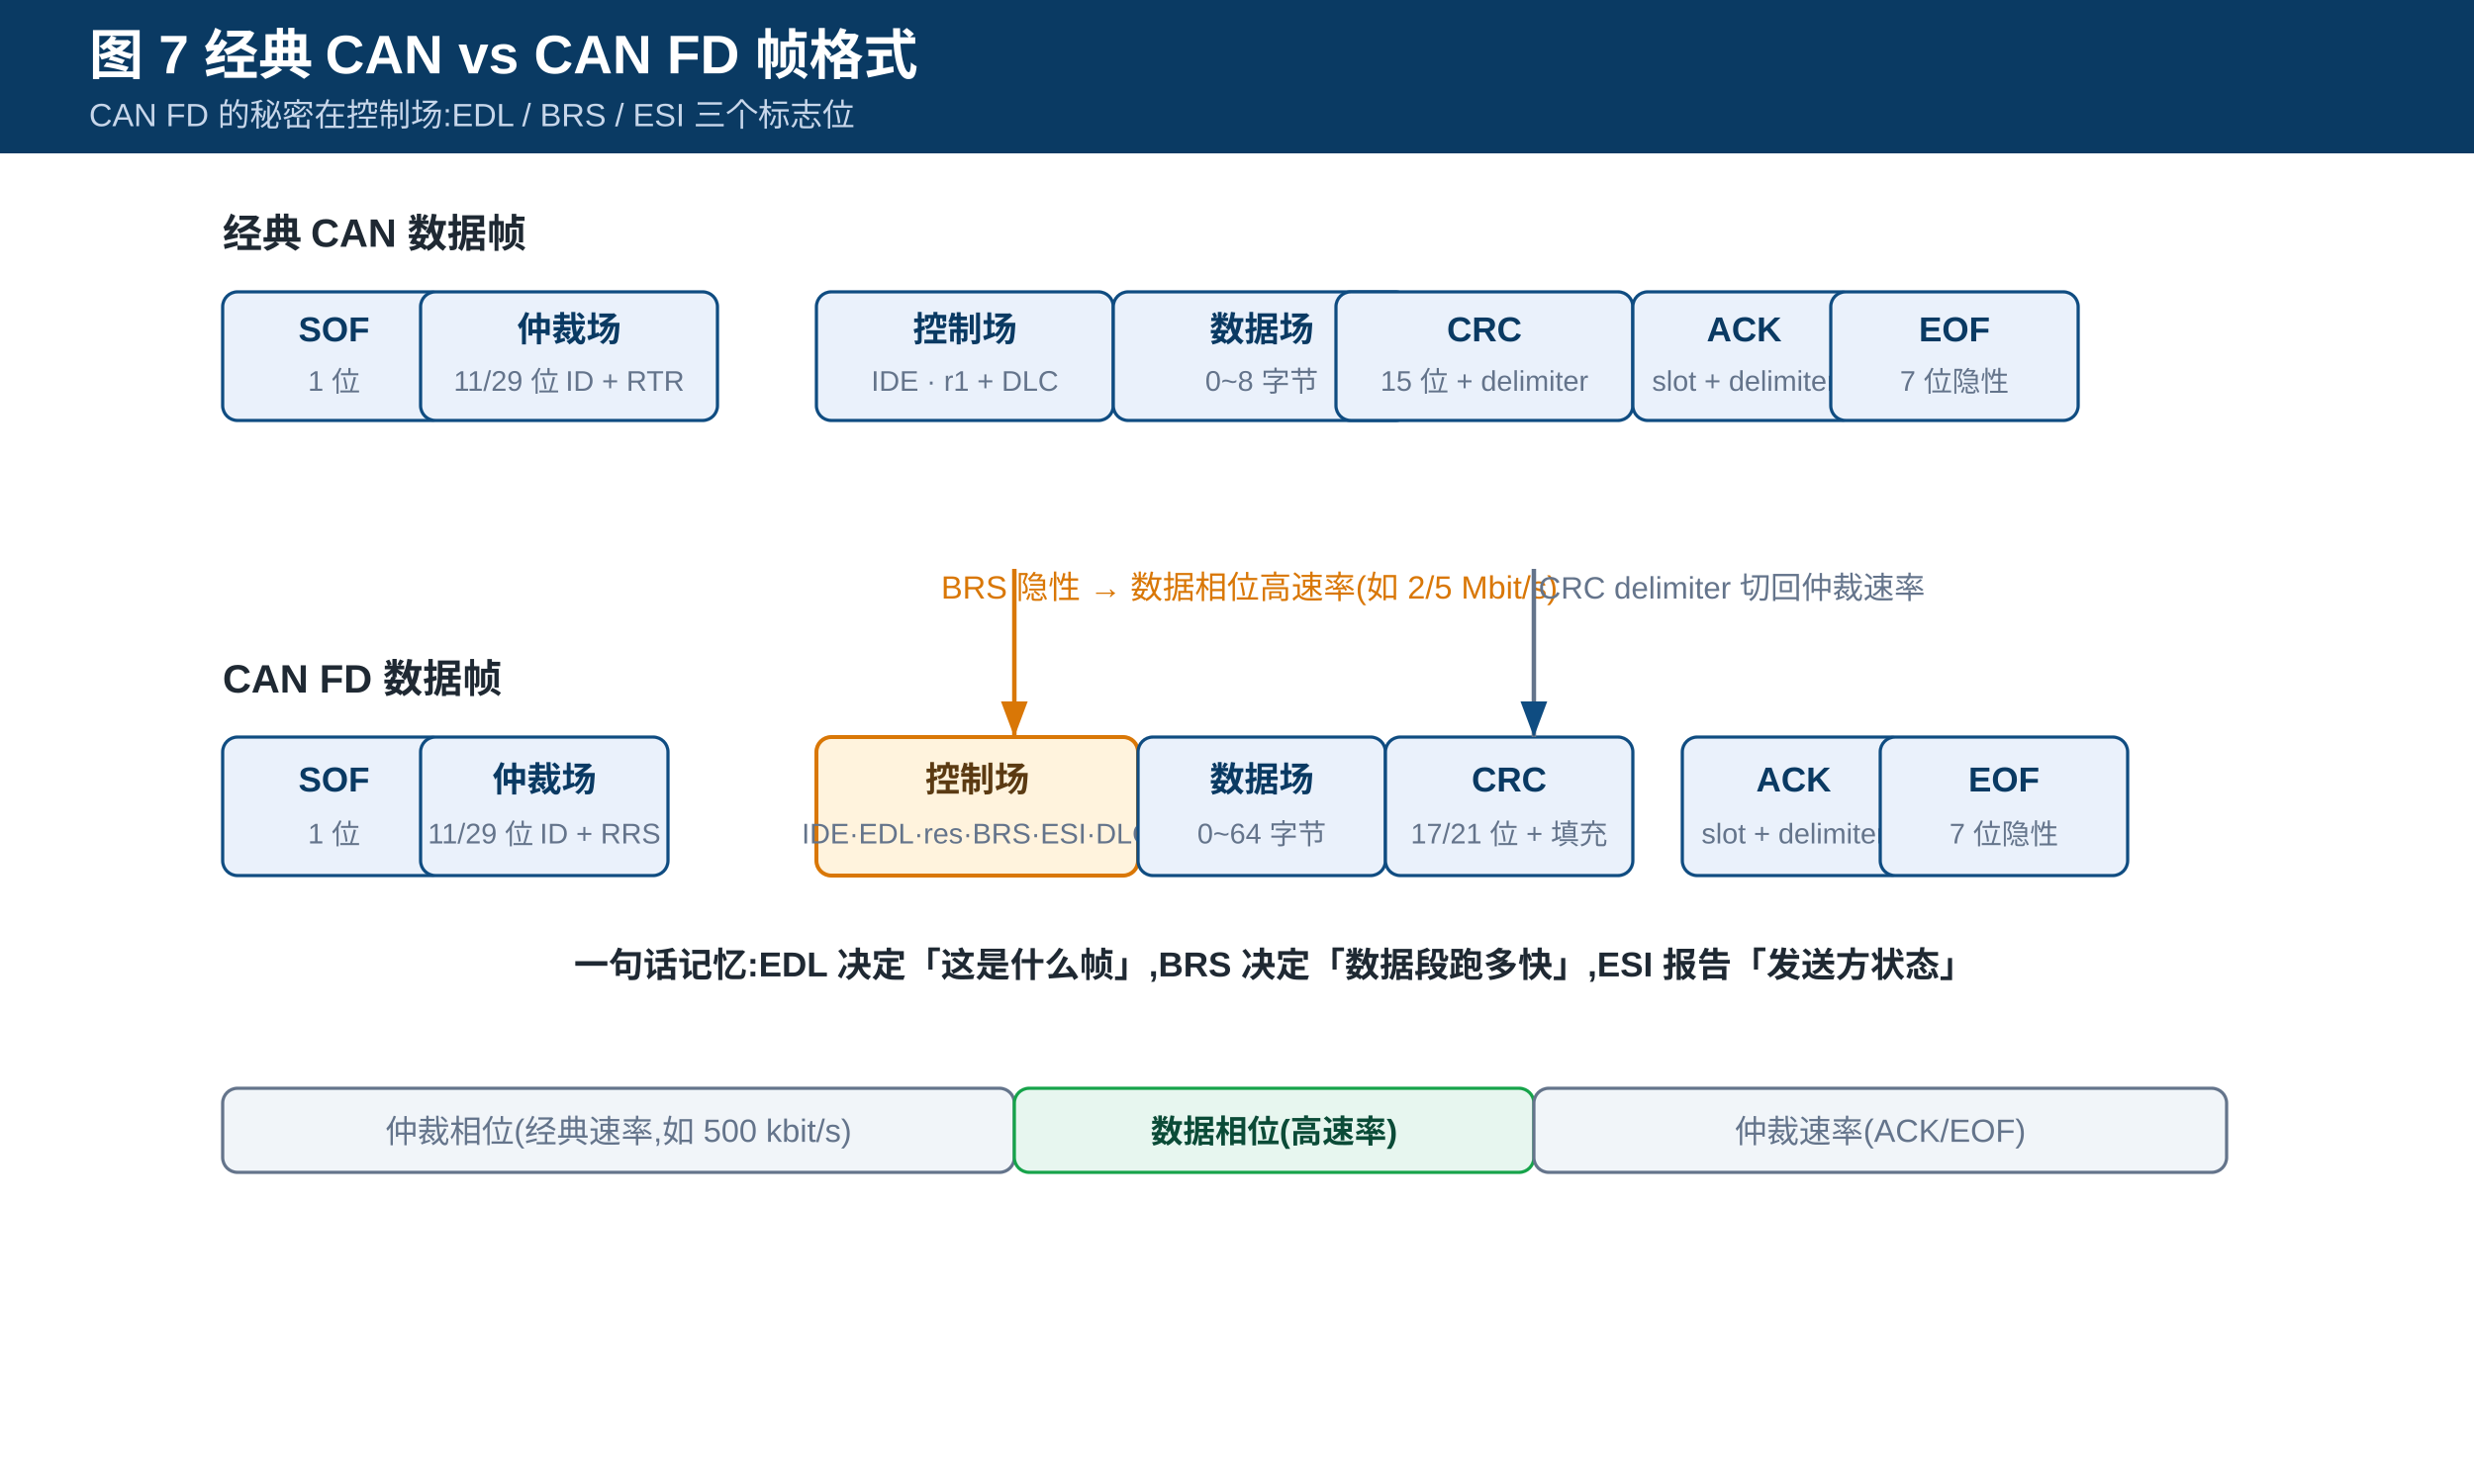
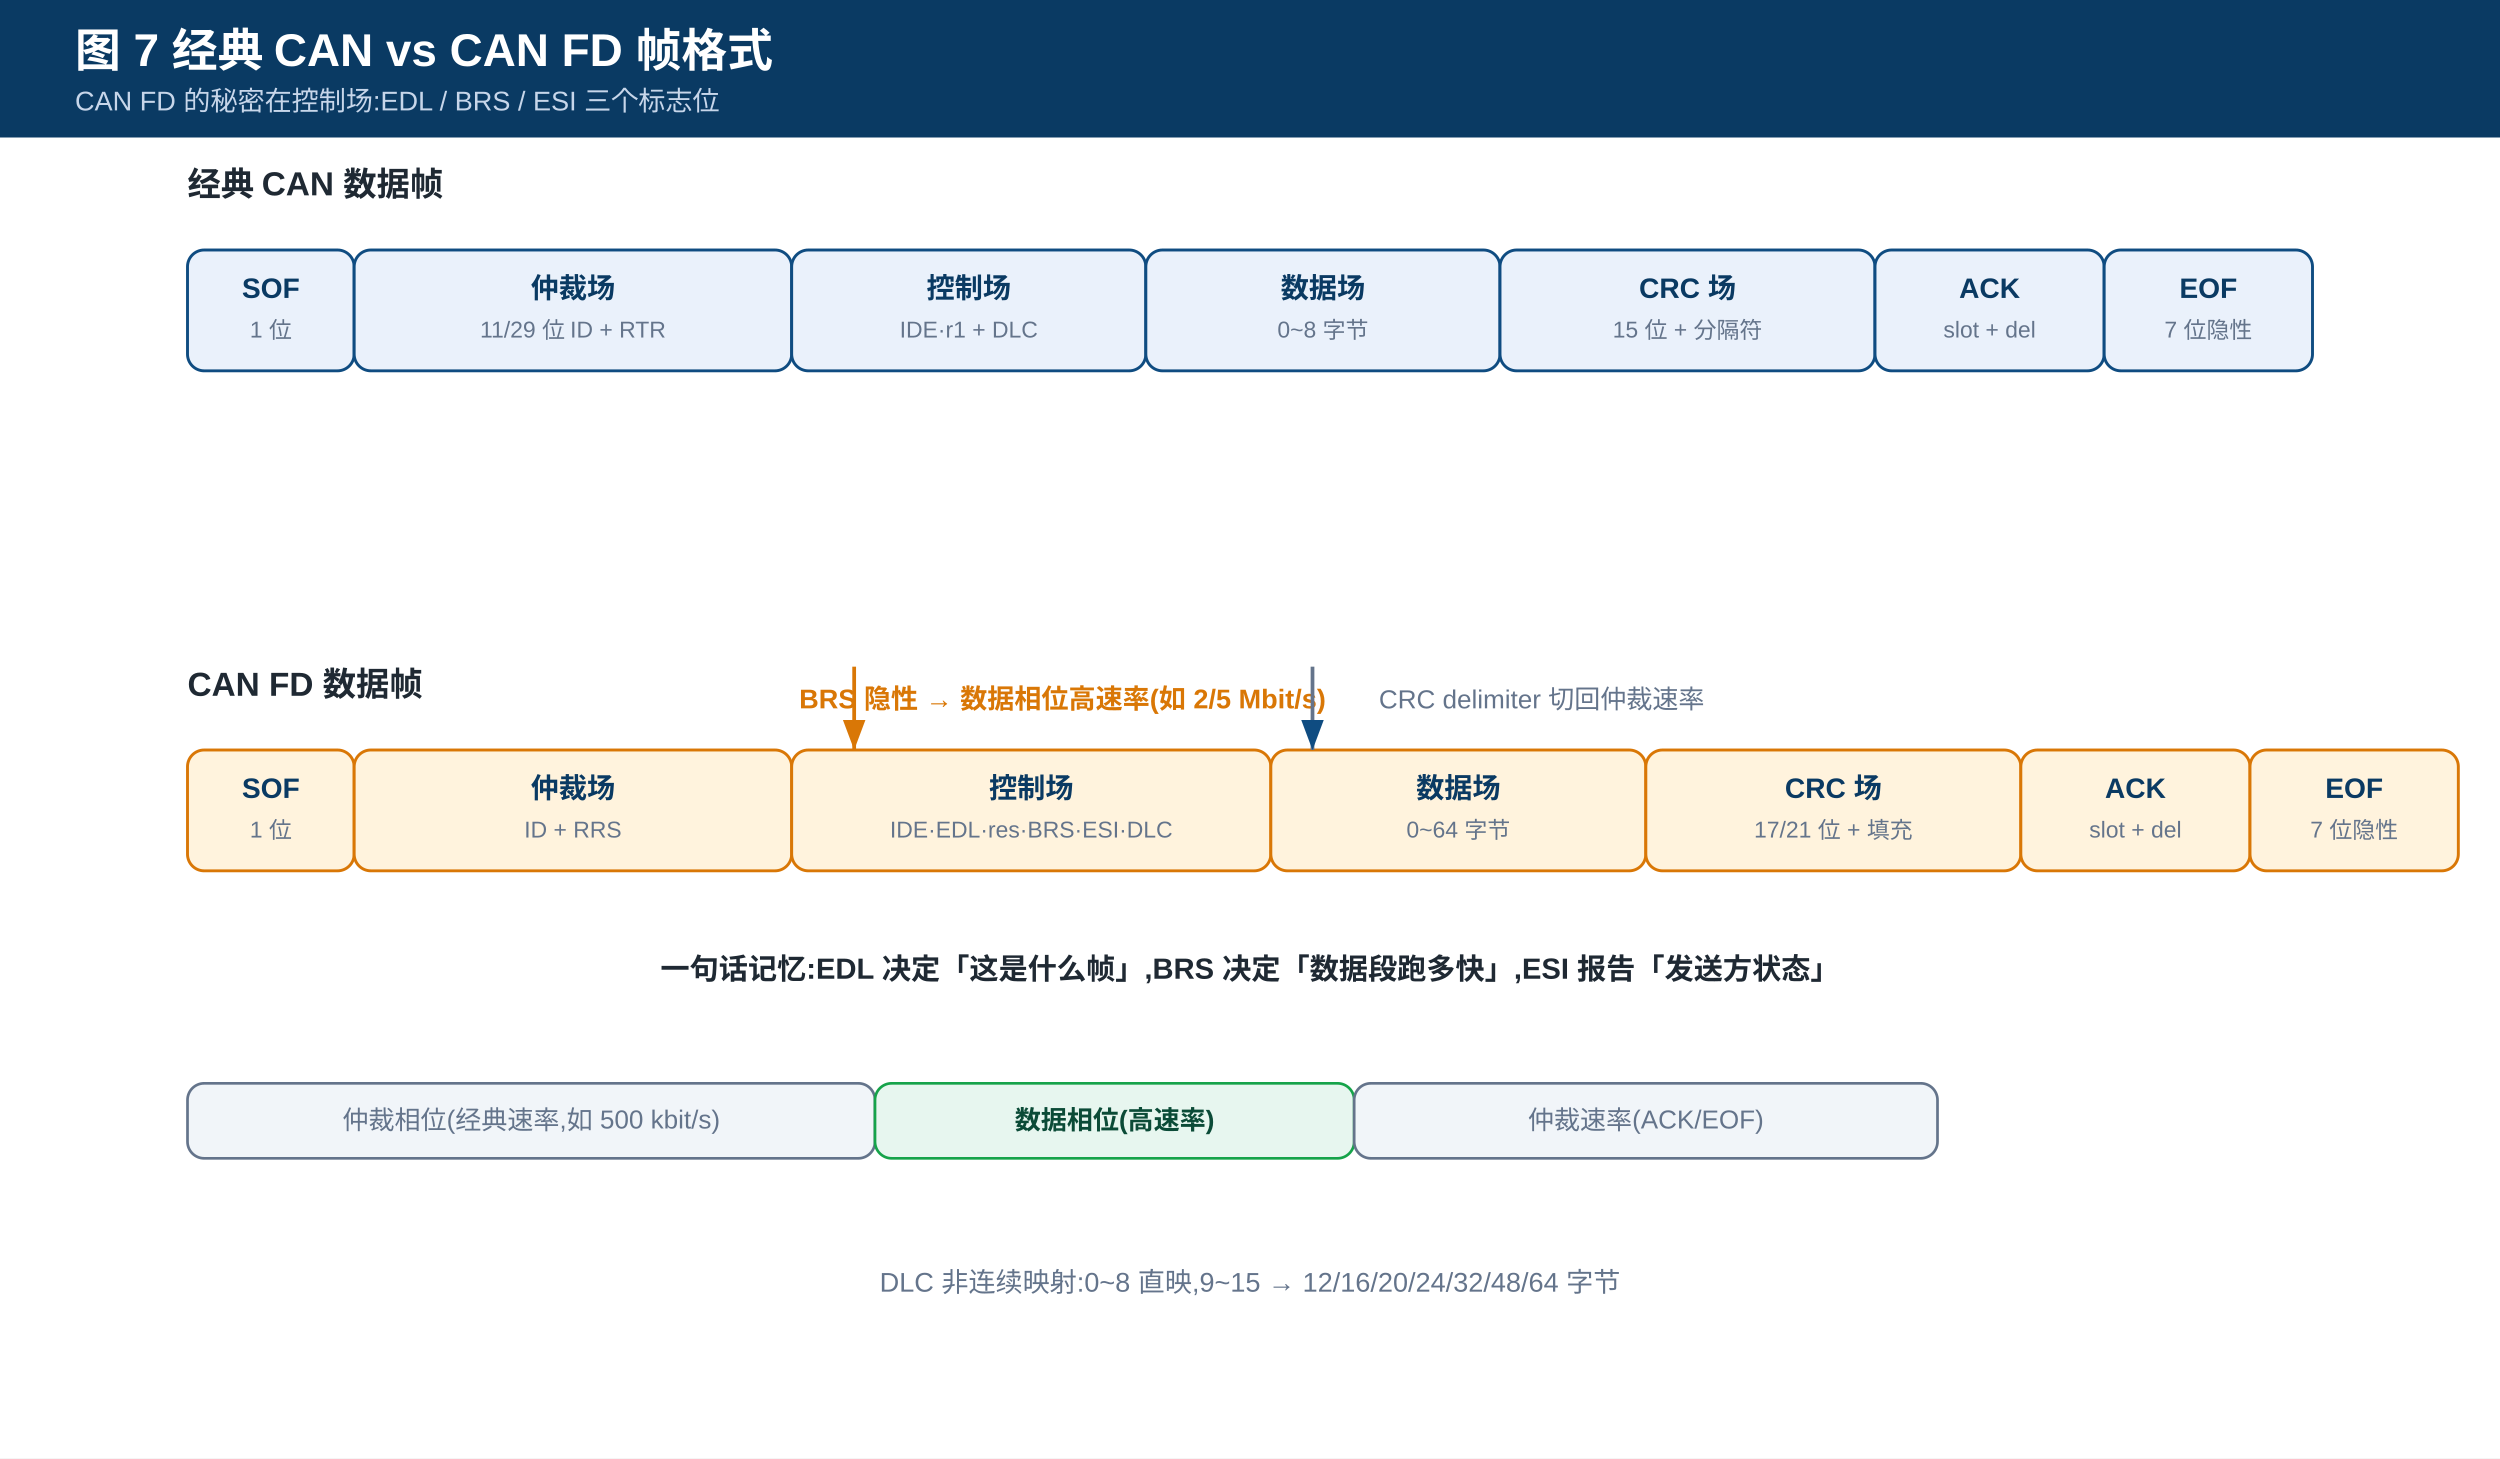
- <svg xmlns="http://www.w3.org/2000/svg" viewBox="0 0 1000 600" width="1000" height="600" font-family="'PingFang SC','Microsoft YaHei','Noto Sans SC','Helvetica Neue',Arial,sans-serif">
-   <rect x="0" y="0" width="1000" height="600" fill="#ffffff" />
-   <rect x="0" y="0" width="1000" height="62" fill="#0a3a63" />
-   <text x="36" y="30" font-size="22" font-weight="bold" fill="#ffffff">图 7 经典 CAN vs CAN FD 帧格式</text>
-   <text x="36" y="51" font-size="13" fill="#c7d6ea">CAN FD 的秘密在控制场:EDL / BRS / ESI 三个标志位</text>
+ <svg xmlns="http://www.w3.org/2000/svg" viewBox="0 0 1200 700" width="1200" height="700" font-family="'PingFang SC','Microsoft YaHei','Noto Sans SC','Helvetica Neue',Arial,sans-serif">
+   <rect x="0" y="0" width="1200" height="700" fill="#ffffff" />
+   <rect x="0" y="0" width="1200" height="66" fill="#0a3a63" />
+   <text x="36" y="32" font-size="22" font-weight="bold" fill="#ffffff">图 7 经典 CAN vs CAN FD 帧格式</text>
+   <text x="36" y="53" font-size="13" fill="#c7d6ea">CAN FD 的秘密在控制场:EDL / BRS / ESI 三个标志位</text>
  <defs>
    <marker id="arr" markerWidth="10" markerHeight="10" refX="8" refY="3" orient="auto" markerUnits="strokeWidth">
      <path d="M0,0 L8,3 L0,6 Z" fill="#0f4c81" />
    </marker>
    <marker id="arrA" markerWidth="10" markerHeight="10" refX="8" refY="3" orient="auto" markerUnits="strokeWidth">
      <path d="M0,0 L8,3 L0,6 Z" fill="#d97706" />
    </marker>
    <marker id="arrG" markerWidth="10" markerHeight="10" refX="8" refY="3" orient="auto" markerUnits="strokeWidth">
      <path d="M0,0 L8,3 L0,6 Z" fill="#16a34a" />
    </marker>
-     <marker id="dot" markerWidth="8" markerHeight="8" refX="4" refY="4" orient="auto">
-       <circle cx="4" cy="4" r="3" fill="#64748b" />
-     </marker>
  </defs>
-   <text x="90.0" y="100.0" font-family="'PingFang SC','Microsoft YaHei','Noto Sans SC','Helvetica Neue',Arial,sans-serif" font-size="16" fill="#1f2933" font-weight="bold" text-anchor="start">经典 CAN 数据帧</text>
-   <rect x="90.0" y="118.0" width="90.0" height="52.0" rx="6" fill="#eaf1fb" stroke="#0f4c81" stroke-width="1.3" />
-   <text x="135.0" y="138.0" font-family="'PingFang SC','Microsoft YaHei','Noto Sans SC','Helvetica Neue',Arial,sans-serif" font-size="14" fill="#0a3a63" font-weight="bold" text-anchor="middle">SOF</text>
-   <text x="135.0" y="158.0" font-family="'PingFang SC','Microsoft YaHei','Noto Sans SC','Helvetica Neue',Arial,sans-serif" font-size="11.5" fill="#64748b" font-weight="normal" text-anchor="middle">1 位</text>
-   <rect x="170.0" y="118.0" width="120.0" height="52.0" rx="6" fill="#eaf1fb" stroke="#0f4c81" stroke-width="1.3" />
-   <text x="230.0" y="138.0" font-family="'PingFang SC','Microsoft YaHei','Noto Sans SC','Helvetica Neue',Arial,sans-serif" font-size="14" fill="#0a3a63" font-weight="bold" text-anchor="middle">仲裁场</text>
-   <text x="230.0" y="158.0" font-family="'PingFang SC','Microsoft YaHei','Noto Sans SC','Helvetica Neue',Arial,sans-serif" font-size="11.5" fill="#64748b" font-weight="normal" text-anchor="middle">11/29 位 ID + RTR</text>
-   <rect x="330.0" y="118.0" width="120.0" height="52.0" rx="6" fill="#eaf1fb" stroke="#0f4c81" stroke-width="1.3" />
-   <text x="390.0" y="138.0" font-family="'PingFang SC','Microsoft YaHei','Noto Sans SC','Helvetica Neue',Arial,sans-serif" font-size="14" fill="#0a3a63" font-weight="bold" text-anchor="middle">控制场</text>
-   <text x="390.0" y="158.0" font-family="'PingFang SC','Microsoft YaHei','Noto Sans SC','Helvetica Neue',Arial,sans-serif" font-size="11.5" fill="#64748b" font-weight="normal" text-anchor="middle">IDE · r1 + DLC</text>
-   <rect x="450.0" y="118.0" width="120.0" height="52.0" rx="6" fill="#eaf1fb" stroke="#0f4c81" stroke-width="1.3" />
-   <text x="510.0" y="138.0" font-family="'PingFang SC','Microsoft YaHei','Noto Sans SC','Helvetica Neue',Arial,sans-serif" font-size="14" fill="#0a3a63" font-weight="bold" text-anchor="middle">数据场</text>
-   <text x="510.0" y="158.0" font-family="'PingFang SC','Microsoft YaHei','Noto Sans SC','Helvetica Neue',Arial,sans-serif" font-size="11.5" fill="#64748b" font-weight="normal" text-anchor="middle">0~8 字节</text>
-   <rect x="540.0" y="118.0" width="120.0" height="52.0" rx="6" fill="#eaf1fb" stroke="#0f4c81" stroke-width="1.3" />
-   <text x="600.0" y="138.0" font-family="'PingFang SC','Microsoft YaHei','Noto Sans SC','Helvetica Neue',Arial,sans-serif" font-size="14" fill="#0a3a63" font-weight="bold" text-anchor="middle">CRC</text>
-   <text x="600.0" y="158.0" font-family="'PingFang SC','Microsoft YaHei','Noto Sans SC','Helvetica Neue',Arial,sans-serif" font-size="11.5" fill="#64748b" font-weight="normal" text-anchor="middle">15 位 + delimiter</text>
-   <rect x="660.0" y="118.0" width="90.0" height="52.0" rx="6" fill="#eaf1fb" stroke="#0f4c81" stroke-width="1.3" />
-   <text x="705.0" y="138.0" font-family="'PingFang SC','Microsoft YaHei','Noto Sans SC','Helvetica Neue',Arial,sans-serif" font-size="14" fill="#0a3a63" font-weight="bold" text-anchor="middle">ACK</text>
-   <text x="705.0" y="158.0" font-family="'PingFang SC','Microsoft YaHei','Noto Sans SC','Helvetica Neue',Arial,sans-serif" font-size="11.5" fill="#64748b" font-weight="normal" text-anchor="middle">slot + delimiter</text>
-   <rect x="740.0" y="118.0" width="100.0" height="52.0" rx="6" fill="#eaf1fb" stroke="#0f4c81" stroke-width="1.3" />
-   <text x="790.0" y="138.0" font-family="'PingFang SC','Microsoft YaHei','Noto Sans SC','Helvetica Neue',Arial,sans-serif" font-size="14" fill="#0a3a63" font-weight="bold" text-anchor="middle">EOF</text>
-   <text x="790.0" y="158.0" font-family="'PingFang SC','Microsoft YaHei','Noto Sans SC','Helvetica Neue',Arial,sans-serif" font-size="11.5" fill="#64748b" font-weight="normal" text-anchor="middle">7 位隐性</text>
-   <text x="90.0" y="280.0" font-family="'PingFang SC','Microsoft YaHei','Noto Sans SC','Helvetica Neue',Arial,sans-serif" font-size="16" fill="#1f2933" font-weight="bold" text-anchor="start">CAN FD 数据帧</text>
-   <rect x="90.0" y="298.0" width="90.0" height="56.0" rx="6" fill="#eaf1fb" stroke="#0f4c81" stroke-width="1.3" />
-   <text x="135.0" y="320.0" font-family="'PingFang SC','Microsoft YaHei','Noto Sans SC','Helvetica Neue',Arial,sans-serif" font-size="14" fill="#0a3a63" font-weight="bold" text-anchor="middle">SOF</text>
-   <text x="135.0" y="341.0" font-family="'PingFang SC','Microsoft YaHei','Noto Sans SC','Helvetica Neue',Arial,sans-serif" font-size="11.5" fill="#64748b" font-weight="normal" text-anchor="middle">1 位</text>
-   <rect x="170.0" y="298.0" width="100.0" height="56.0" rx="6" fill="#eaf1fb" stroke="#0f4c81" stroke-width="1.3" />
-   <text x="220.0" y="320.0" font-family="'PingFang SC','Microsoft YaHei','Noto Sans SC','Helvetica Neue',Arial,sans-serif" font-size="14" fill="#0a3a63" font-weight="bold" text-anchor="middle">仲裁场</text>
-   <text x="220.0" y="341.0" font-family="'PingFang SC','Microsoft YaHei','Noto Sans SC','Helvetica Neue',Arial,sans-serif" font-size="11.5" fill="#64748b" font-weight="normal" text-anchor="middle">11/29 位 ID + RRS</text>
-   <rect x="330.0" y="298.0" width="130.0" height="56.0" rx="6" fill="#fff3dd" stroke="#d97706" stroke-width="1.6" />
-   <text x="395.0" y="320.0" font-family="'PingFang SC','Microsoft YaHei','Noto Sans SC','Helvetica Neue',Arial,sans-serif" font-size="14" fill="#5b3a12" font-weight="bold" text-anchor="middle">控制场</text>
-   <text x="395.0" y="341.0" font-family="'PingFang SC','Microsoft YaHei','Noto Sans SC','Helvetica Neue',Arial,sans-serif" font-size="11.5" fill="#64748b" font-weight="normal" text-anchor="middle">IDE·EDL·res·BRS·ESI·DLC</text>
-   <rect x="460.0" y="298.0" width="100.0" height="56.0" rx="6" fill="#eaf1fb" stroke="#0f4c81" stroke-width="1.3" />
-   <text x="510.0" y="320.0" font-family="'PingFang SC','Microsoft YaHei','Noto Sans SC','Helvetica Neue',Arial,sans-serif" font-size="14" fill="#0a3a63" font-weight="bold" text-anchor="middle">数据场</text>
-   <text x="510.0" y="341.0" font-family="'PingFang SC','Microsoft YaHei','Noto Sans SC','Helvetica Neue',Arial,sans-serif" font-size="11.5" fill="#64748b" font-weight="normal" text-anchor="middle">0~64 字节</text>
-   <rect x="560.0" y="298.0" width="100.0" height="56.0" rx="6" fill="#eaf1fb" stroke="#0f4c81" stroke-width="1.3" />
-   <text x="610.0" y="320.0" font-family="'PingFang SC','Microsoft YaHei','Noto Sans SC','Helvetica Neue',Arial,sans-serif" font-size="14" fill="#0a3a63" font-weight="bold" text-anchor="middle">CRC</text>
-   <text x="610.0" y="341.0" font-family="'PingFang SC','Microsoft YaHei','Noto Sans SC','Helvetica Neue',Arial,sans-serif" font-size="11.5" fill="#64748b" font-weight="normal" text-anchor="middle">17/21 位 + 填充</text>
-   <rect x="680.0" y="298.0" width="90.0" height="56.0" rx="6" fill="#eaf1fb" stroke="#0f4c81" stroke-width="1.3" />
-   <text x="725.0" y="320.0" font-family="'PingFang SC','Microsoft YaHei','Noto Sans SC','Helvetica Neue',Arial,sans-serif" font-size="14" fill="#0a3a63" font-weight="bold" text-anchor="middle">ACK</text>
-   <text x="725.0" y="341.0" font-family="'PingFang SC','Microsoft YaHei','Noto Sans SC','Helvetica Neue',Arial,sans-serif" font-size="11.5" fill="#64748b" font-weight="normal" text-anchor="middle">slot + delimiter</text>
-   <rect x="760.0" y="298.0" width="100.0" height="56.0" rx="6" fill="#eaf1fb" stroke="#0f4c81" stroke-width="1.3" />
-   <text x="810.0" y="320.0" font-family="'PingFang SC','Microsoft YaHei','Noto Sans SC','Helvetica Neue',Arial,sans-serif" font-size="14" fill="#0a3a63" font-weight="bold" text-anchor="middle">EOF</text>
-   <text x="810.0" y="341.0" font-family="'PingFang SC','Microsoft YaHei','Noto Sans SC','Helvetica Neue',Arial,sans-serif" font-size="11.5" fill="#64748b" font-weight="normal" text-anchor="middle">7 位隐性</text>
-   <line x1="410.0" y1="230.0" x2="410.0" y2="298.0" stroke="#d97706" stroke-width="1.8" marker-end="url(#arrA)" />
-   <text x="505.0" y="242.0" font-family="'PingFang SC','Microsoft YaHei','Noto Sans SC','Helvetica Neue',Arial,sans-serif" font-size="13" fill="#d97706" font-weight="normal" text-anchor="middle">BRS 隐性 → 数据相位高速率(如 2/5 Mbit/s)</text>
-   <line x1="620.0" y1="230.0" x2="620.0" y2="298.0" stroke="#64748b" stroke-width="1.8" marker-end="url(#arr)" />
-   <text x="700.0" y="242.0" font-family="'PingFang SC','Microsoft YaHei','Noto Sans SC','Helvetica Neue',Arial,sans-serif" font-size="12.5" fill="#64748b" font-weight="normal" text-anchor="middle">CRC delimiter 切回仲裁速率</text>
-   <text x="515.0" y="395.0" font-family="'PingFang SC','Microsoft YaHei','Noto Sans SC','Helvetica Neue',Arial,sans-serif" font-size="14" fill="#1f2933" font-weight="bold" text-anchor="middle">一句话记忆:EDL 决定「这是什么帧」,BRS 决定「数据段跑多快」,ESI 报告「发送方状态」</text>
-   <rect x="90.0" y="440.0" width="320.0" height="34.0" rx="6" fill="#f1f5f9" stroke="#64748b" stroke-width="1.3" />
-   <text x="250.0" y="462.0" font-family="'PingFang SC','Microsoft YaHei','Noto Sans SC','Helvetica Neue',Arial,sans-serif" font-size="13" fill="#64748b" font-weight="normal" text-anchor="middle">仲裁相位(经典速率,如 500 kbit/s)</text>
-   <rect x="410.0" y="440.0" width="210.0" height="34.0" rx="6" fill="#e7f6ef" stroke="#16a34a" stroke-width="1.3" />
-   <text x="515.0" y="462.0" font-family="'PingFang SC','Microsoft YaHei','Noto Sans SC','Helvetica Neue',Arial,sans-serif" font-size="13" fill="#0b4b37" font-weight="bold" text-anchor="middle">数据相位(高速率)</text>
-   <rect x="620.0" y="440.0" width="280.0" height="34.0" rx="6" fill="#f1f5f9" stroke="#64748b" stroke-width="1.3" />
-   <text x="760.0" y="462.0" font-family="'PingFang SC','Microsoft YaHei','Noto Sans SC','Helvetica Neue',Arial,sans-serif" font-size="13" fill="#64748b" font-weight="normal" text-anchor="middle">仲裁速率(ACK/EOF)</text>
+   <text x="90.0" y="94.0" font-family="'PingFang SC','Microsoft YaHei','Noto Sans SC','Helvetica Neue',Arial,sans-serif" font-size="16" fill="#1f2933" font-weight="bold" text-anchor="start">经典 CAN 数据帧</text>
+   <rect x="90.0" y="120.0" width="80.0" height="58.0" rx="8" fill="#eaf1fb" stroke="#0f4c81" stroke-width="1.4" />
+   <text x="130.0" y="143.0" font-family="'PingFang SC','Microsoft YaHei','Noto Sans SC','Helvetica Neue',Arial,sans-serif" font-size="13.5" fill="#0a3a63" font-weight="bold" text-anchor="middle">SOF</text>
+   <text x="130.0" y="162.0" font-family="'PingFang SC','Microsoft YaHei','Noto Sans SC','Helvetica Neue',Arial,sans-serif" font-size="11" fill="#64748b" font-weight="normal" text-anchor="middle">1 位</text>
+   <rect x="170.0" y="120.0" width="210.0" height="58.0" rx="8" fill="#eaf1fb" stroke="#0f4c81" stroke-width="1.4" />
+   <text x="275.0" y="143.0" font-family="'PingFang SC','Microsoft YaHei','Noto Sans SC','Helvetica Neue',Arial,sans-serif" font-size="13.5" fill="#0a3a63" font-weight="bold" text-anchor="middle">仲裁场</text>
+   <text x="275.0" y="162.0" font-family="'PingFang SC','Microsoft YaHei','Noto Sans SC','Helvetica Neue',Arial,sans-serif" font-size="11" fill="#64748b" font-weight="normal" text-anchor="middle">11/29 位 ID + RTR</text>
+   <rect x="380.0" y="120.0" width="170.0" height="58.0" rx="8" fill="#eaf1fb" stroke="#0f4c81" stroke-width="1.4" />
+   <text x="465.0" y="143.0" font-family="'PingFang SC','Microsoft YaHei','Noto Sans SC','Helvetica Neue',Arial,sans-serif" font-size="13.5" fill="#0a3a63" font-weight="bold" text-anchor="middle">控制场</text>
+   <text x="465.0" y="162.0" font-family="'PingFang SC','Microsoft YaHei','Noto Sans SC','Helvetica Neue',Arial,sans-serif" font-size="11" fill="#64748b" font-weight="normal" text-anchor="middle">IDE·r1 + DLC</text>
+   <rect x="550.0" y="120.0" width="170.0" height="58.0" rx="8" fill="#eaf1fb" stroke="#0f4c81" stroke-width="1.4" />
+   <text x="635.0" y="143.0" font-family="'PingFang SC','Microsoft YaHei','Noto Sans SC','Helvetica Neue',Arial,sans-serif" font-size="13.5" fill="#0a3a63" font-weight="bold" text-anchor="middle">数据场</text>
+   <text x="635.0" y="162.0" font-family="'PingFang SC','Microsoft YaHei','Noto Sans SC','Helvetica Neue',Arial,sans-serif" font-size="11" fill="#64748b" font-weight="normal" text-anchor="middle">0~8 字节</text>
+   <rect x="720.0" y="120.0" width="180.0" height="58.0" rx="8" fill="#eaf1fb" stroke="#0f4c81" stroke-width="1.4" />
+   <text x="810.0" y="143.0" font-family="'PingFang SC','Microsoft YaHei','Noto Sans SC','Helvetica Neue',Arial,sans-serif" font-size="13.5" fill="#0a3a63" font-weight="bold" text-anchor="middle">CRC 场</text>
+   <text x="810.0" y="162.0" font-family="'PingFang SC','Microsoft YaHei','Noto Sans SC','Helvetica Neue',Arial,sans-serif" font-size="11" fill="#64748b" font-weight="normal" text-anchor="middle">15 位 + 分隔符</text>
+   <rect x="900.0" y="120.0" width="110.0" height="58.0" rx="8" fill="#eaf1fb" stroke="#0f4c81" stroke-width="1.4" />
+   <text x="955.0" y="143.0" font-family="'PingFang SC','Microsoft YaHei','Noto Sans SC','Helvetica Neue',Arial,sans-serif" font-size="13.5" fill="#0a3a63" font-weight="bold" text-anchor="middle">ACK</text>
+   <text x="955.0" y="162.0" font-family="'PingFang SC','Microsoft YaHei','Noto Sans SC','Helvetica Neue',Arial,sans-serif" font-size="11" fill="#64748b" font-weight="normal" text-anchor="middle">slot + del</text>
+   <rect x="1010.0" y="120.0" width="100.0" height="58.0" rx="8" fill="#eaf1fb" stroke="#0f4c81" stroke-width="1.4" />
+   <text x="1060.0" y="143.0" font-family="'PingFang SC','Microsoft YaHei','Noto Sans SC','Helvetica Neue',Arial,sans-serif" font-size="13.5" fill="#0a3a63" font-weight="bold" text-anchor="middle">EOF</text>
+   <text x="1060.0" y="162.0" font-family="'PingFang SC','Microsoft YaHei','Noto Sans SC','Helvetica Neue',Arial,sans-serif" font-size="11" fill="#64748b" font-weight="normal" text-anchor="middle">7 位隐性</text>
+   <text x="90.0" y="334.0" font-family="'PingFang SC','Microsoft YaHei','Noto Sans SC','Helvetica Neue',Arial,sans-serif" font-size="16" fill="#1f2933" font-weight="bold" text-anchor="start">CAN FD 数据帧</text>
+   <rect x="90.0" y="360.0" width="80.0" height="58.0" rx="8" fill="#fff3dd" stroke="#d97706" stroke-width="1.4" />
+   <text x="130.0" y="383.0" font-family="'PingFang SC','Microsoft YaHei','Noto Sans SC','Helvetica Neue',Arial,sans-serif" font-size="13.5" fill="#0a3a63" font-weight="bold" text-anchor="middle">SOF</text>
+   <text x="130.0" y="402.0" font-family="'PingFang SC','Microsoft YaHei','Noto Sans SC','Helvetica Neue',Arial,sans-serif" font-size="11" fill="#64748b" font-weight="normal" text-anchor="middle">1 位</text>
+   <rect x="170.0" y="360.0" width="210.0" height="58.0" rx="8" fill="#fff3dd" stroke="#d97706" stroke-width="1.4" />
+   <text x="275.0" y="383.0" font-family="'PingFang SC','Microsoft YaHei','Noto Sans SC','Helvetica Neue',Arial,sans-serif" font-size="13.5" fill="#0a3a63" font-weight="bold" text-anchor="middle">仲裁场</text>
+   <text x="275.0" y="402.0" font-family="'PingFang SC','Microsoft YaHei','Noto Sans SC','Helvetica Neue',Arial,sans-serif" font-size="11" fill="#64748b" font-weight="normal" text-anchor="middle">ID + RRS</text>
+   <rect x="380.0" y="360.0" width="230.0" height="58.0" rx="8" fill="#fff3dd" stroke="#d97706" stroke-width="1.4" />
+   <text x="495.0" y="383.0" font-family="'PingFang SC','Microsoft YaHei','Noto Sans SC','Helvetica Neue',Arial,sans-serif" font-size="13.5" fill="#0a3a63" font-weight="bold" text-anchor="middle">控制场</text>
+   <text x="495.0" y="402.0" font-family="'PingFang SC','Microsoft YaHei','Noto Sans SC','Helvetica Neue',Arial,sans-serif" font-size="11" fill="#64748b" font-weight="normal" text-anchor="middle">IDE·EDL·res·BRS·ESI·DLC</text>
+   <rect x="610.0" y="360.0" width="180.0" height="58.0" rx="8" fill="#fff3dd" stroke="#d97706" stroke-width="1.4" />
+   <text x="700.0" y="383.0" font-family="'PingFang SC','Microsoft YaHei','Noto Sans SC','Helvetica Neue',Arial,sans-serif" font-size="13.5" fill="#0a3a63" font-weight="bold" text-anchor="middle">数据场</text>
+   <text x="700.0" y="402.0" font-family="'PingFang SC','Microsoft YaHei','Noto Sans SC','Helvetica Neue',Arial,sans-serif" font-size="11" fill="#64748b" font-weight="normal" text-anchor="middle">0~64 字节</text>
+   <rect x="790.0" y="360.0" width="180.0" height="58.0" rx="8" fill="#fff3dd" stroke="#d97706" stroke-width="1.4" />
+   <text x="880.0" y="383.0" font-family="'PingFang SC','Microsoft YaHei','Noto Sans SC','Helvetica Neue',Arial,sans-serif" font-size="13.5" fill="#0a3a63" font-weight="bold" text-anchor="middle">CRC 场</text>
+   <text x="880.0" y="402.0" font-family="'PingFang SC','Microsoft YaHei','Noto Sans SC','Helvetica Neue',Arial,sans-serif" font-size="11" fill="#64748b" font-weight="normal" text-anchor="middle">17/21 位 + 填充</text>
+   <rect x="970.0" y="360.0" width="110.0" height="58.0" rx="8" fill="#fff3dd" stroke="#d97706" stroke-width="1.4" />
+   <text x="1025.0" y="383.0" font-family="'PingFang SC','Microsoft YaHei','Noto Sans SC','Helvetica Neue',Arial,sans-serif" font-size="13.5" fill="#0a3a63" font-weight="bold" text-anchor="middle">ACK</text>
+   <text x="1025.0" y="402.0" font-family="'PingFang SC','Microsoft YaHei','Noto Sans SC','Helvetica Neue',Arial,sans-serif" font-size="11" fill="#64748b" font-weight="normal" text-anchor="middle">slot + del</text>
+   <rect x="1080.0" y="360.0" width="100.0" height="58.0" rx="8" fill="#fff3dd" stroke="#d97706" stroke-width="1.4" />
+   <text x="1130.0" y="383.0" font-family="'PingFang SC','Microsoft YaHei','Noto Sans SC','Helvetica Neue',Arial,sans-serif" font-size="13.5" fill="#0a3a63" font-weight="bold" text-anchor="middle">EOF</text>
+   <text x="1130.0" y="402.0" font-family="'PingFang SC','Microsoft YaHei','Noto Sans SC','Helvetica Neue',Arial,sans-serif" font-size="11" fill="#64748b" font-weight="normal" text-anchor="middle">7 位隐性</text>
+   <line x1="410.0" y1="320.0" x2="410.0" y2="360.0" stroke="#d97706" stroke-width="1.8" marker-end="url(#arrA)" />
+   <text x="510.0" y="340.0" font-family="'PingFang SC','Microsoft YaHei','Noto Sans SC','Helvetica Neue',Arial,sans-serif" font-size="13" fill="#d97706" font-weight="bold" text-anchor="middle">BRS 隐性 → 数据相位高速率(如 2/5 Mbit/s)</text>
+   <line x1="630.0" y1="320.0" x2="630.0" y2="360.0" stroke="#64748b" stroke-width="1.8" marker-end="url(#arr)" />
+   <text x="740.0" y="340.0" font-family="'PingFang SC','Microsoft YaHei','Noto Sans SC','Helvetica Neue',Arial,sans-serif" font-size="12.5" fill="#64748b" font-weight="normal" text-anchor="middle">CRC delimiter 切回仲裁速率</text>
+   <text x="600.0" y="470.0" font-family="'PingFang SC','Microsoft YaHei','Noto Sans SC','Helvetica Neue',Arial,sans-serif" font-size="14" fill="#1f2933" font-weight="bold" text-anchor="middle">一句话记忆:EDL 决定「这是什么帧」,BRS 决定「数据段跑多快」,ESI 报告「发送方状态」</text>
+   <rect x="90.0" y="520.0" width="330.0" height="36.0" rx="8" fill="#f1f5f9" stroke="#64748b" stroke-width="1.3" />
+   <text x="255.0" y="542.0" font-family="'PingFang SC','Microsoft YaHei','Noto Sans SC','Helvetica Neue',Arial,sans-serif" font-size="12.5" fill="#64748b" font-weight="normal" text-anchor="middle">仲裁相位(经典速率,如 500 kbit/s)</text>
+   <rect x="420.0" y="520.0" width="230.0" height="36.0" rx="8" fill="#e7f6ef" stroke="#16a34a" stroke-width="1.3" />
+   <text x="535.0" y="542.0" font-family="'PingFang SC','Microsoft YaHei','Noto Sans SC','Helvetica Neue',Arial,sans-serif" font-size="12.5" fill="#0b4b37" font-weight="bold" text-anchor="middle">数据相位(高速率)</text>
+   <rect x="650.0" y="520.0" width="280.0" height="36.0" rx="8" fill="#f1f5f9" stroke="#64748b" stroke-width="1.3" />
+   <text x="790.0" y="542.0" font-family="'PingFang SC','Microsoft YaHei','Noto Sans SC','Helvetica Neue',Arial,sans-serif" font-size="12.5" fill="#64748b" font-weight="normal" text-anchor="middle">仲裁速率(ACK/EOF)</text>
+   <text x="600.0" y="620.0" font-family="'PingFang SC','Microsoft YaHei','Noto Sans SC','Helvetica Neue',Arial,sans-serif" font-size="13" fill="#64748b" font-weight="normal" text-anchor="middle">DLC 非连续映射:0~8 直映,9~15 → 12/16/20/24/32/48/64 字节</text>
</svg>
